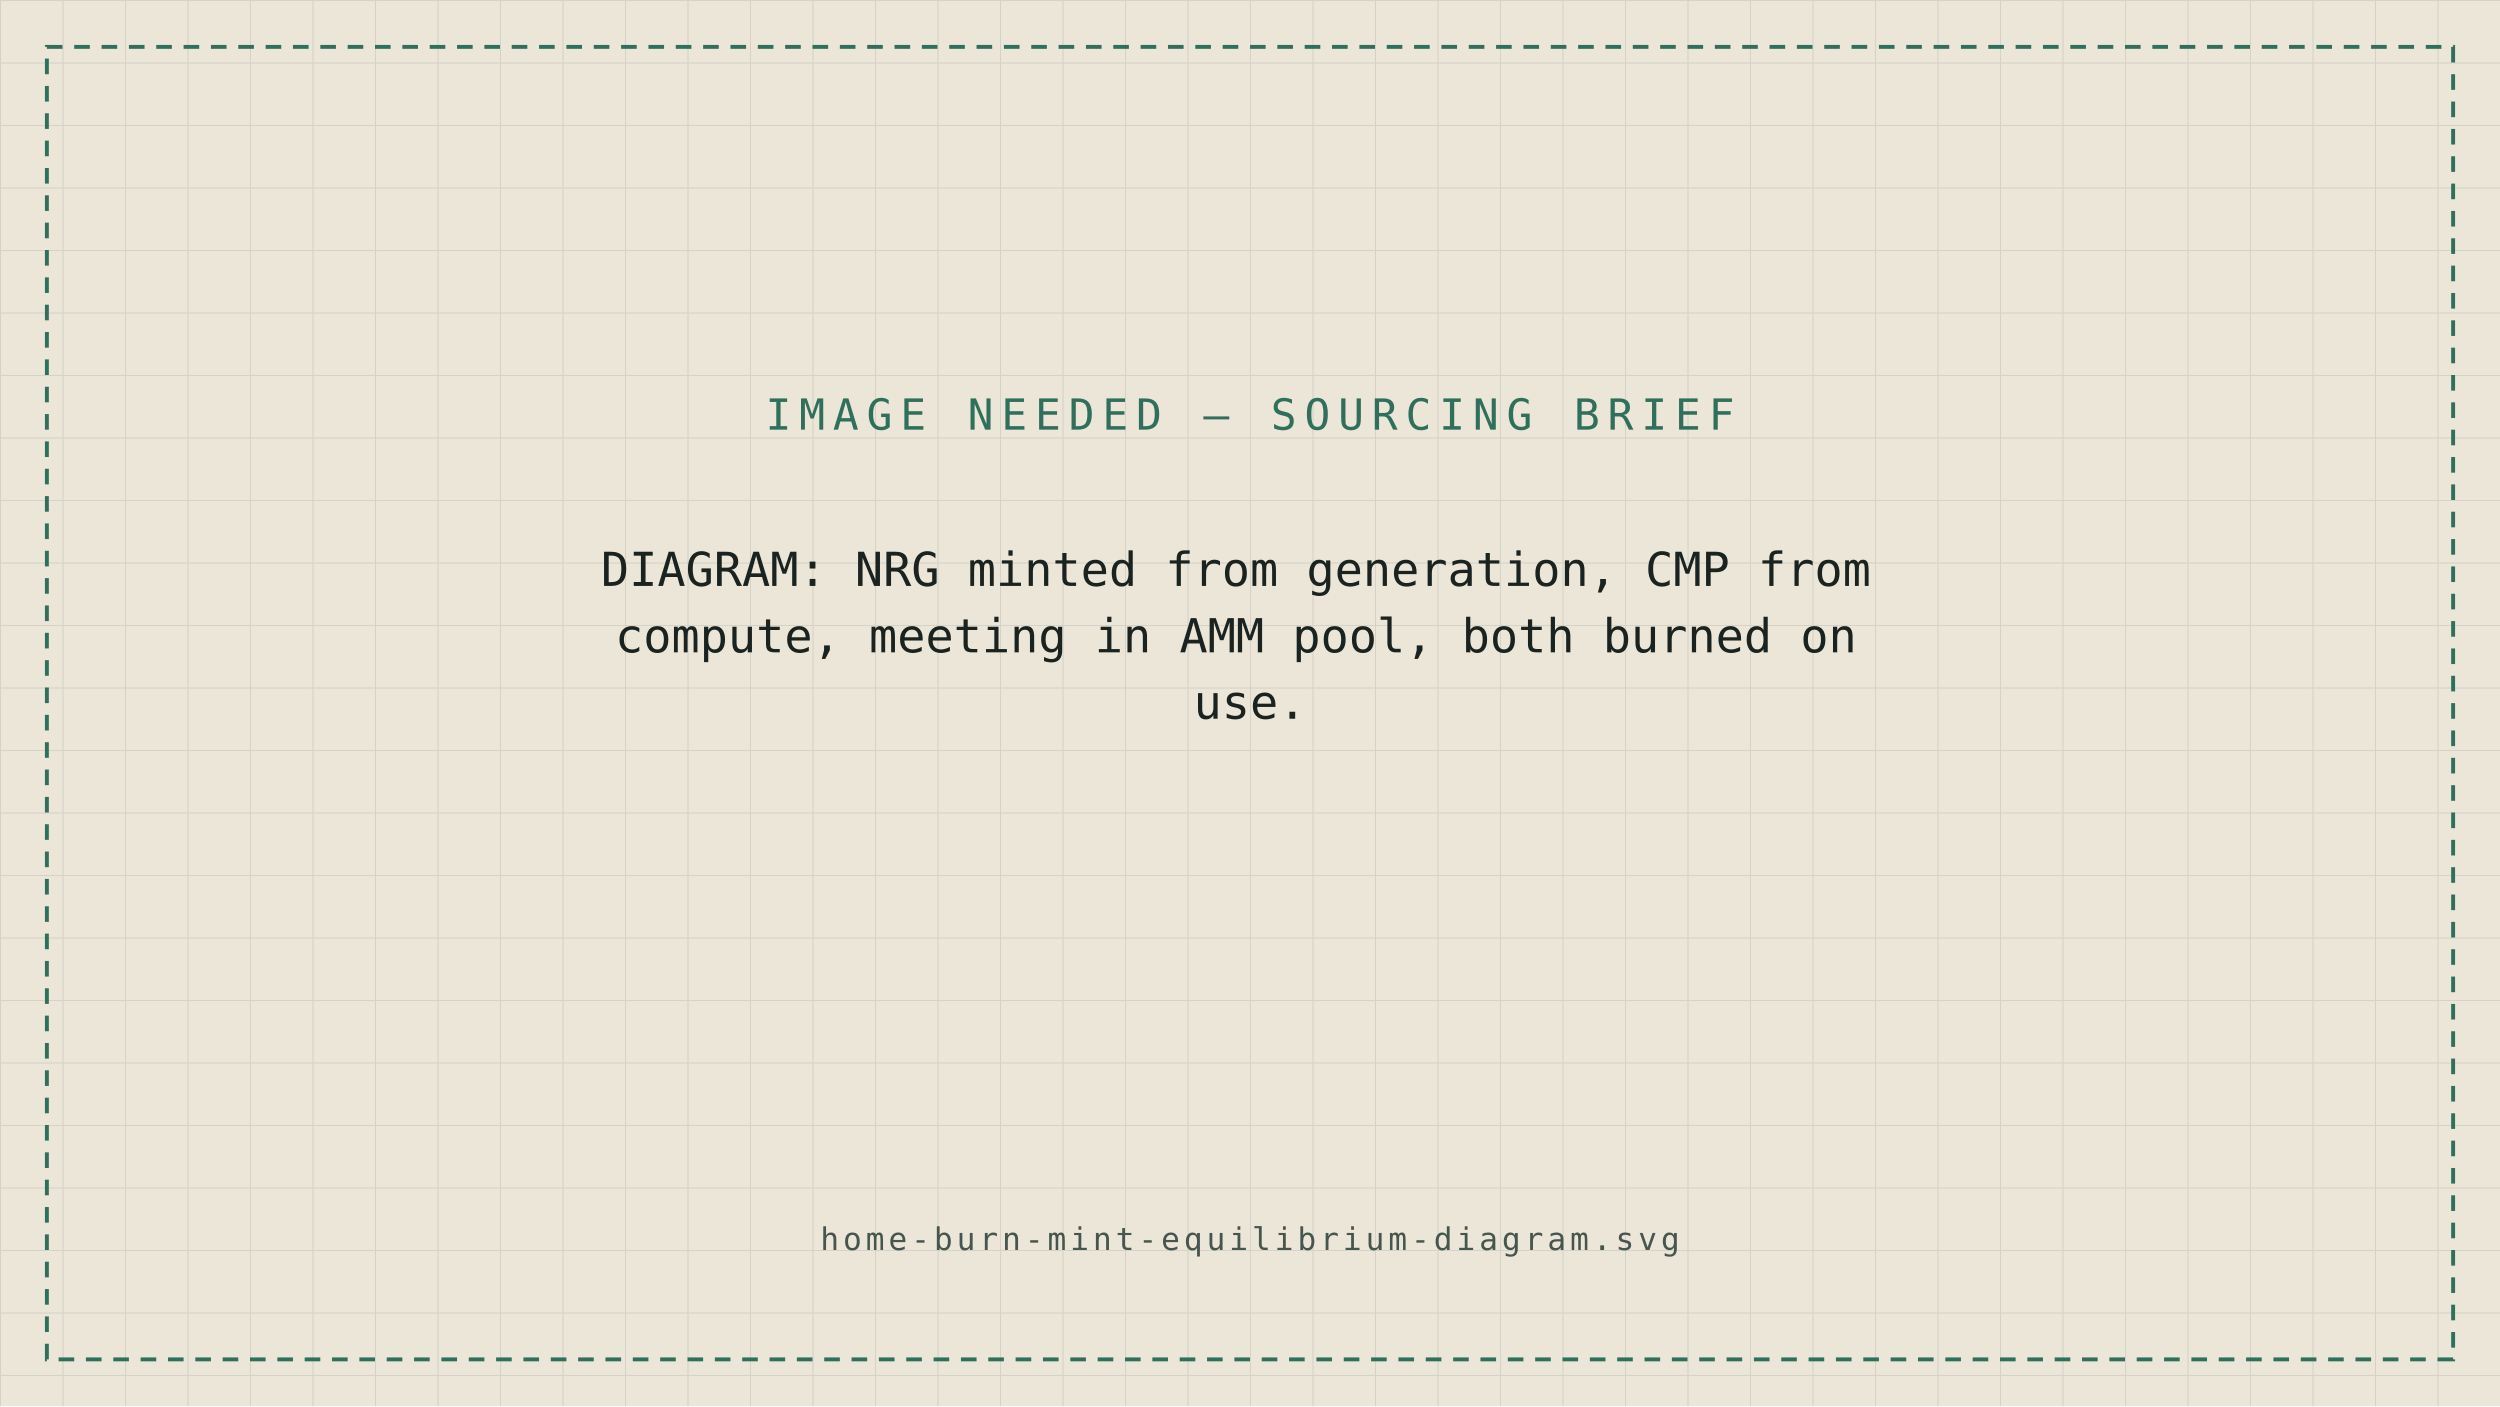
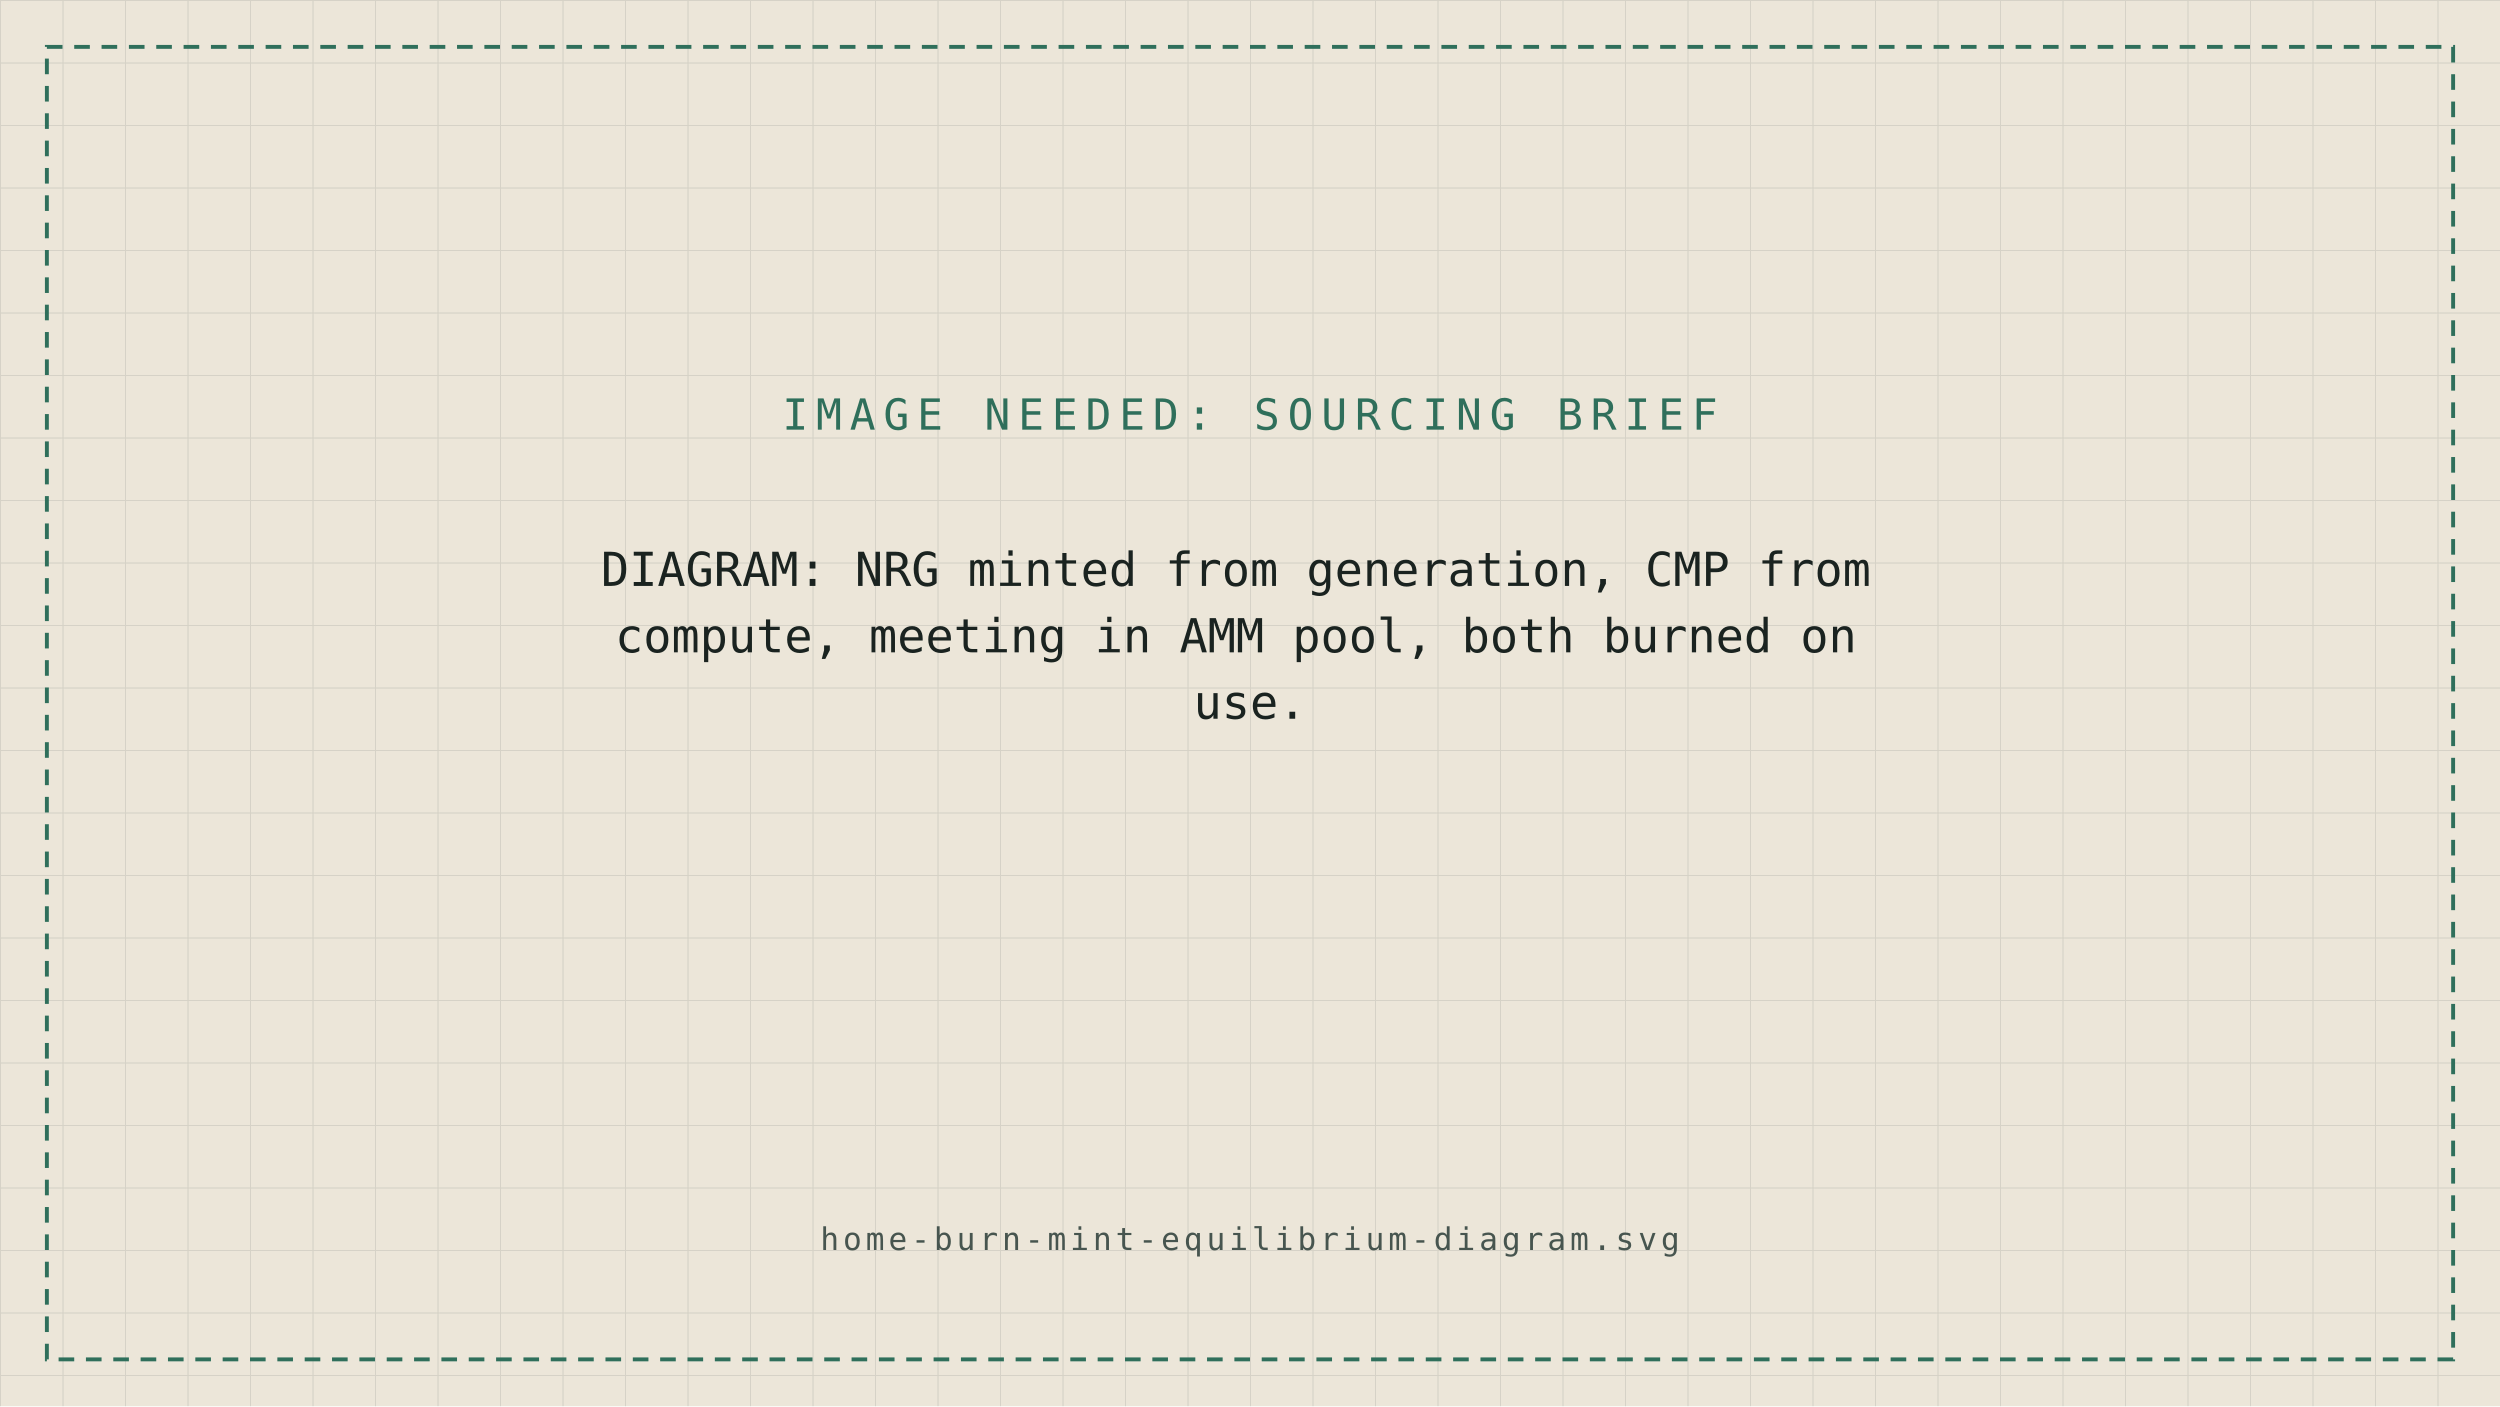
<svg xmlns="http://www.w3.org/2000/svg" viewBox="0 0 1280 720" width="1280" height="720">
  <rect width="1280" height="720" fill="#ece6d9" />
  <defs>
    <pattern id="grid" width="32" height="32" patternUnits="userSpaceOnUse">
      <path d="M32 0 L0 0 0 32" fill="none" stroke="#47554f" stroke-width="1" opacity="0.14" />
    </pattern>
  </defs>
  <rect width="1280" height="720" fill="url(#grid)" />
  <rect x="24" y="24" width="1232" height="672" fill="none" stroke="#2f6f5b" stroke-width="2" stroke-dasharray="8 6" />
-   <text x="640" y="220" text-anchor="middle" font-family="monospace" font-size="22" letter-spacing="4" fill="#2f6f5b">IMAGE NEEDED — SOURCING BRIEF</text>
+   <text x="640" y="220" text-anchor="middle" font-family="monospace" font-size="22" letter-spacing="4" fill="#2f6f5b">IMAGE NEEDED: SOURCING BRIEF</text>
  <text text-anchor="middle" font-family="monospace" font-size="24" fill="#1a2320">
    <tspan x="640" y="300">DIAGRAM: NRG minted from generation, CMP from</tspan>
    <tspan x="640" y="334">compute, meeting in AMM pool, both burned on</tspan>
    <tspan x="640" y="368">use.</tspan>
  </text>
  <text x="640" y="640" text-anchor="middle" font-family="monospace" font-size="16" letter-spacing="2" fill="#47554f">home-burn-mint-equilibrium-diagram.svg</text>
</svg>
